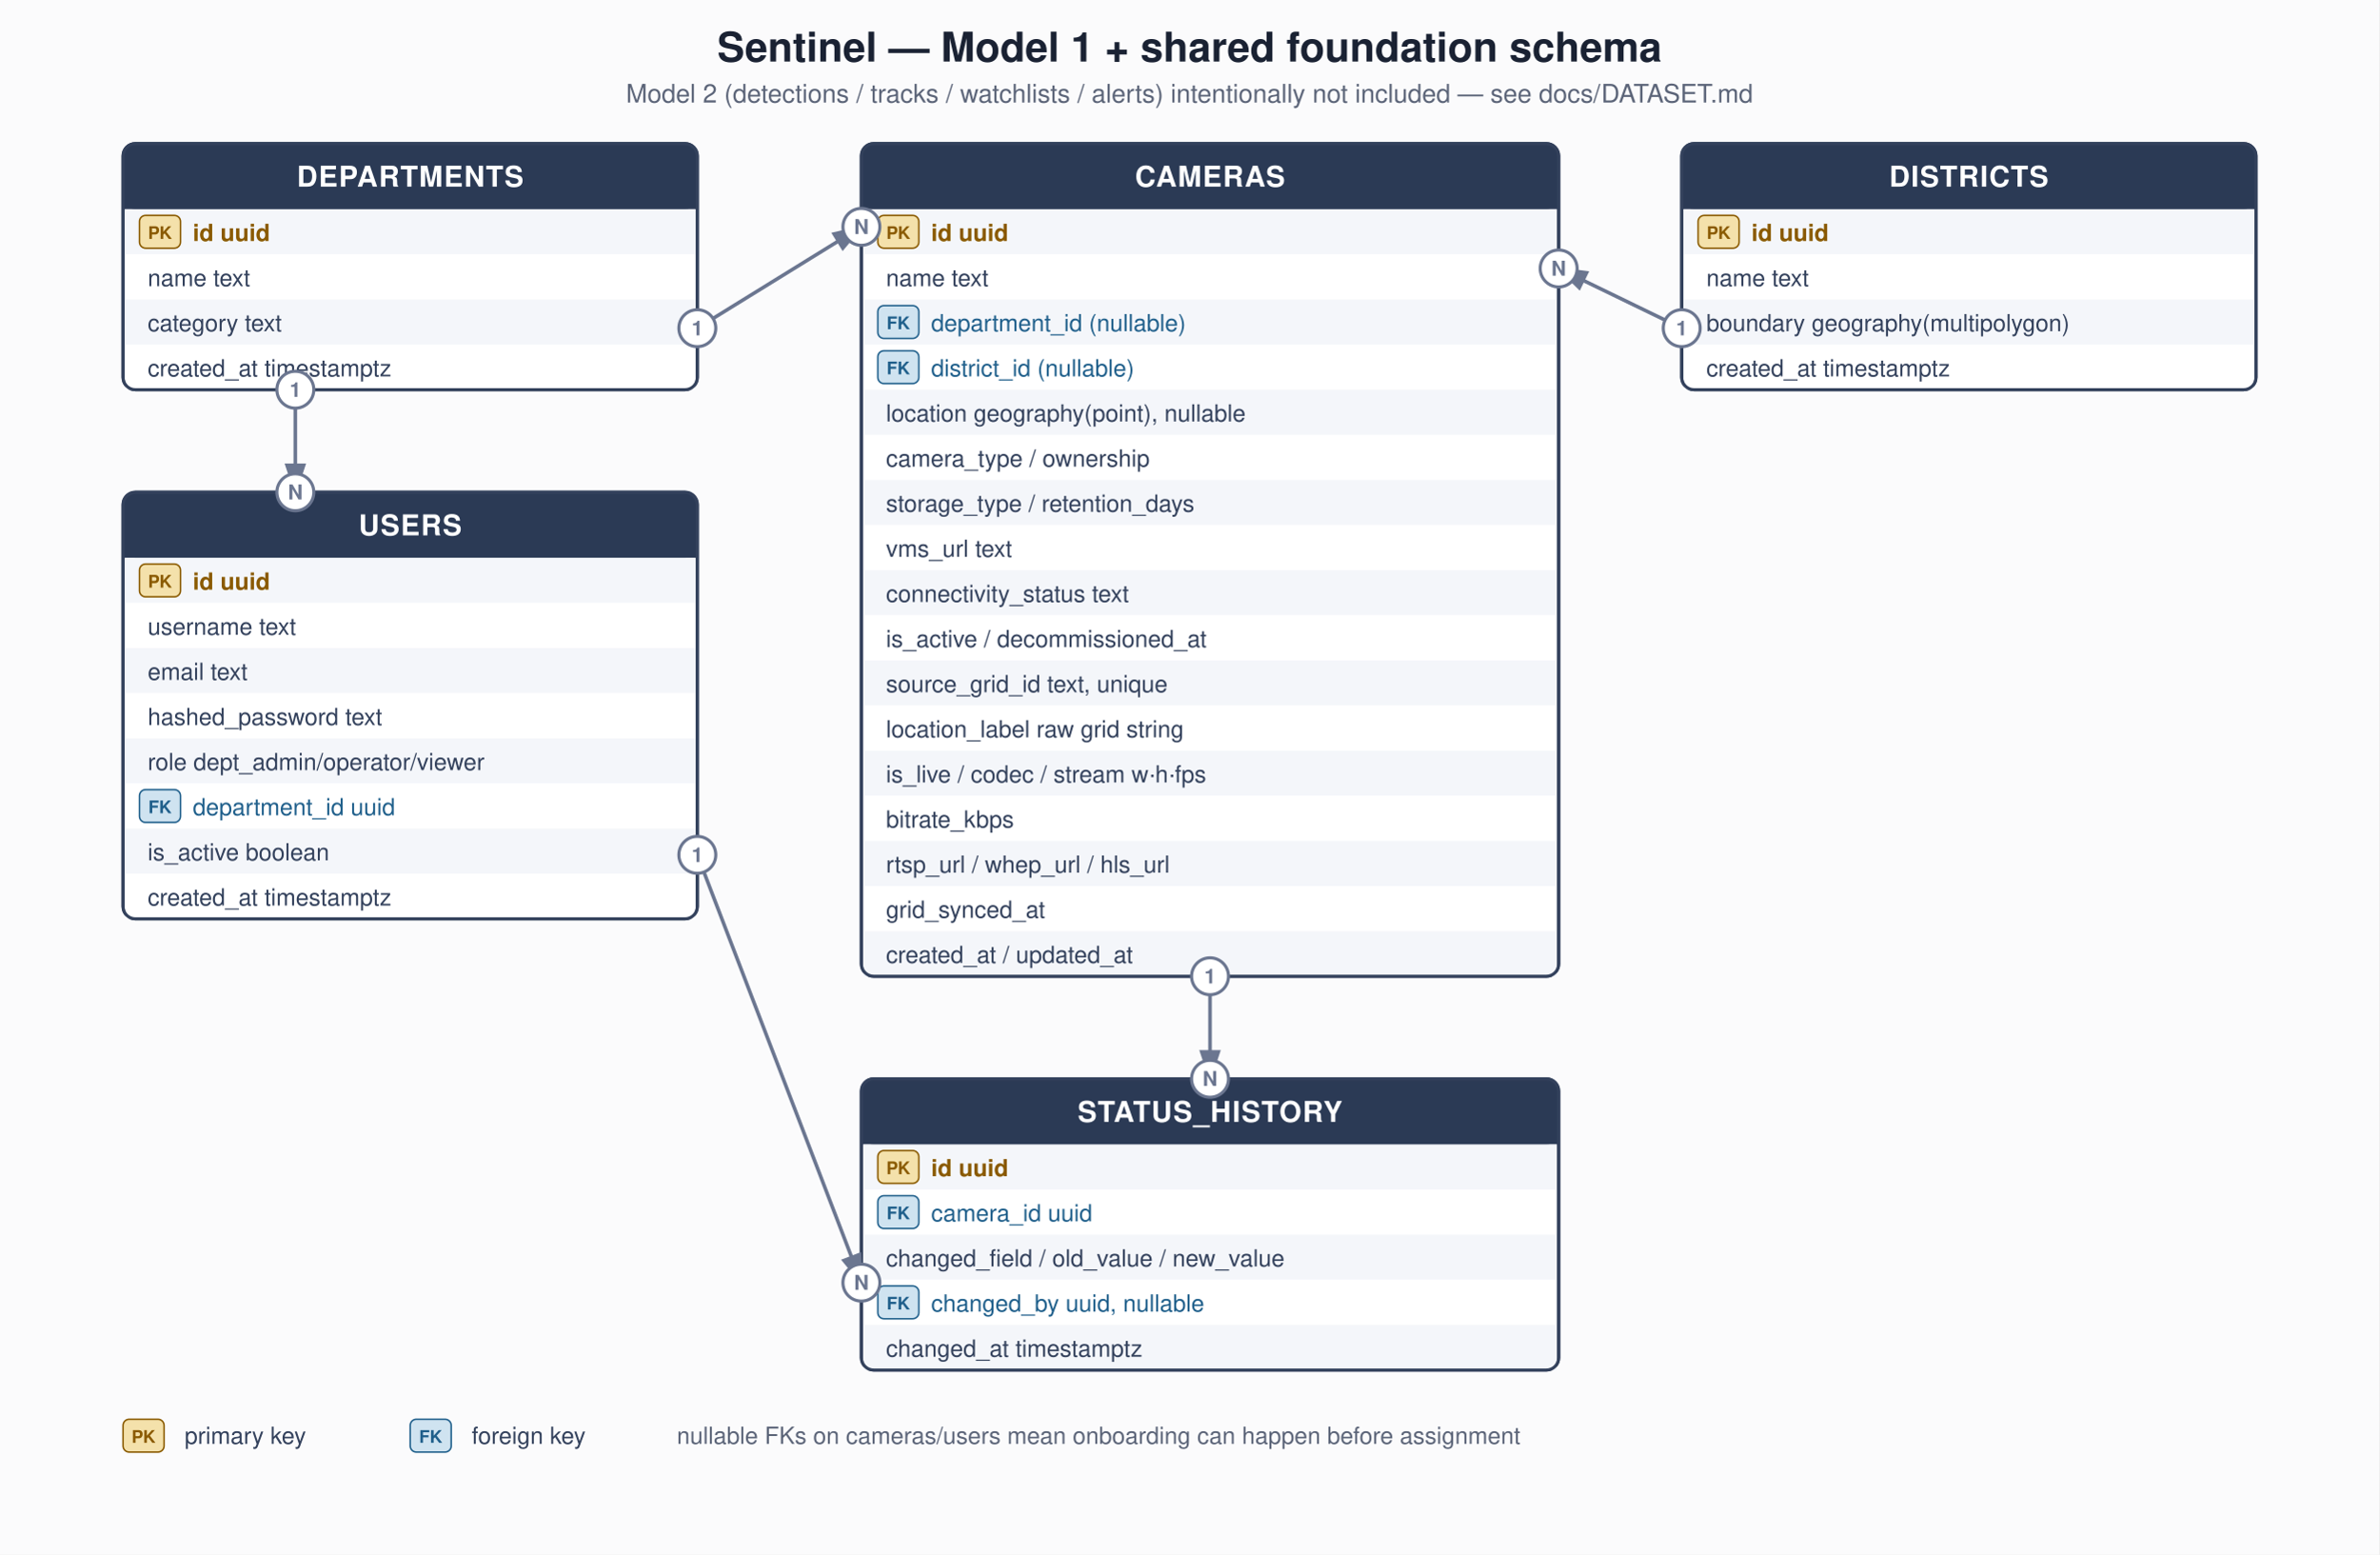
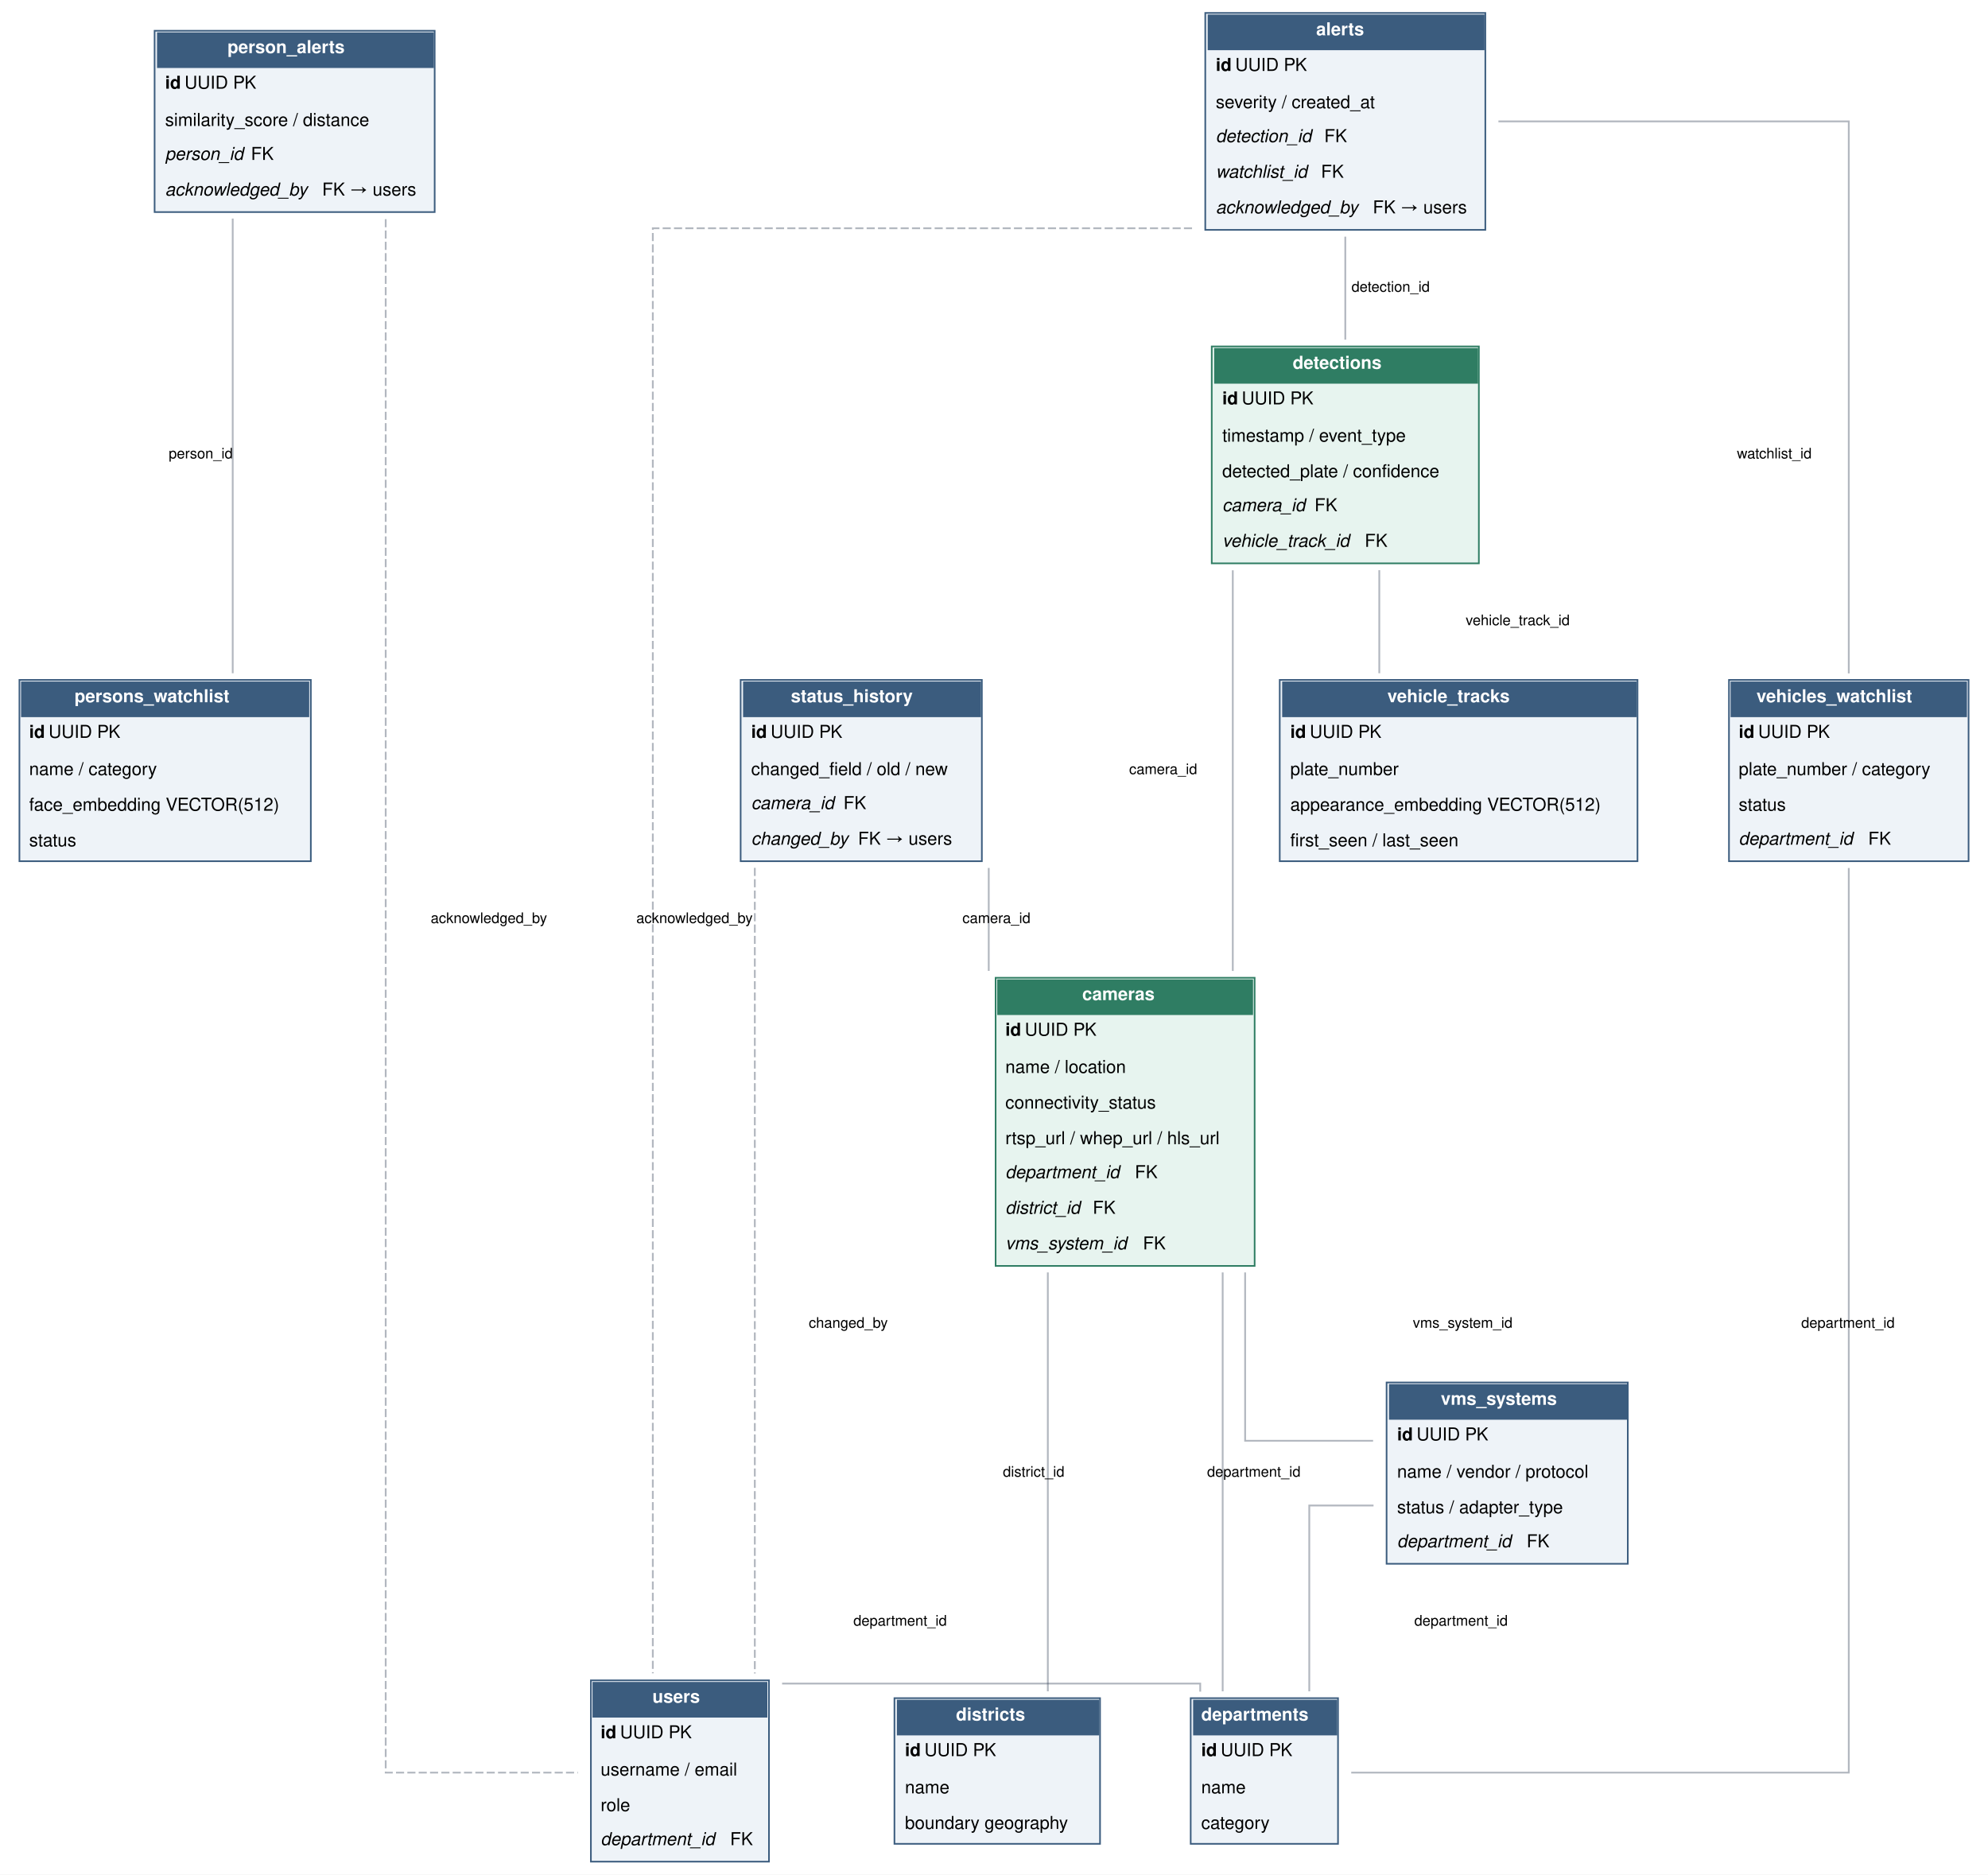
- <svg xmlns="http://www.w3.org/2000/svg" viewBox="0 0 1160 758" font-family="Helvetica, Arial, sans-serif">
-   <rect x="0" y="0" width="1160" height="758" fill="#fbfbfc" />
-   <defs>
-     <marker id="arrow" markerWidth="10" markerHeight="10" refX="8" refY="3" orient="auto" markerUnits="strokeWidth">
-       <path d="M0,0 L0,6 L9,3 z" fill="#6b7690" />
-     </marker>
-   </defs>
-   <text x="580.0" y="30" text-anchor="middle" font-size="20" font-weight="700" fill="#1a2233">Sentinel — Model 1 + shared foundation schema</text>
-   <text x="580.0" y="50" text-anchor="middle" font-size="12.5" fill="#5b6478">Model 2 (detections / tracks / watchlists / alerts) intentionally not included — see docs/DATASET.md</text>
-   <g>
-     <rect x="60" y="70" width="280" height="120" rx="6" fill="#ffffff" stroke="#33415c" stroke-width="1.5" />
-     <rect x="60" y="70" width="280" height="32" rx="6" fill="#2b3a55" />
-     <rect x="60" y="94" width="280" height="8" fill="#2b3a55" />
-     <text x="200.0" y="91.0" text-anchor="middle" font-family="Helvetica, Arial, sans-serif" font-size="14" font-weight="700" fill="#ffffff" letter-spacing="0.5">DEPARTMENTS</text>
-     <rect x="61" y="102" width="278" height="22" fill="#f4f6fa" />
-     <rect x="68" y="105" width="20" height="16" rx="3" fill="#f4e1ab" stroke="#8a5a00" stroke-width="0.75" />
-     <text x="78" y="116.5" text-anchor="middle" font-family="Helvetica, Arial, sans-serif" font-size="8.5" font-weight="700" fill="#8a5a00">PK</text>
-     <text x="94" y="117.5" font-family="Helvetica, Arial, sans-serif" font-size="11.5" font-weight="700" fill="#8a5a00">id  uuid</text>
-     <rect x="61" y="124" width="278" height="22" fill="#ffffff" />
-     <text x="72" y="139.5" font-family="Helvetica, Arial, sans-serif" font-size="11.5" font-weight="400" fill="#33415c">name  text</text>
-     <rect x="61" y="146" width="278" height="22" fill="#f4f6fa" />
-     <text x="72" y="161.5" font-family="Helvetica, Arial, sans-serif" font-size="11.5" font-weight="400" fill="#33415c">category  text</text>
-     <rect x="61" y="168" width="278" height="22" fill="#ffffff" />
-     <text x="72" y="183.5" font-family="Helvetica, Arial, sans-serif" font-size="11.5" font-weight="400" fill="#33415c">created_at  timestamptz</text>
-     <rect x="60" y="70" width="280" height="120" rx="6" fill="none" stroke="#33415c" stroke-width="1.5" />
+ <svg xmlns="http://www.w3.org/2000/svg" width="1228pt" height="1158pt" viewBox="0.00 0.00 1228.00 1158.00">
+   <g id="graph0" class="graph" transform="scale(1 1) rotate(0) translate(4 1154)">
+     <polygon fill="white" stroke="transparent" points="-4,4 -4,-1154 1224,-1154 1224,4 -4,4" />
+     <g id="node1" class="node">
+       <polygon fill="#eef3f8" stroke="transparent" points="731.5,-15 731.5,-105 822.5,-105 822.5,-15 731.5,-15" />
+       <polygon fill="#3b5c7e" stroke="transparent" points="733,-82 733,-104 822,-104 822,-82 733,-82" />
+       <text text-anchor="start" x="738" y="-91.2" font-family="Helvetica,sans-Serif" font-weight="bold" font-size="11.00" fill="white">departments</text>
+       <text text-anchor="start" x="738" y="-69.2" font-family="Helvetica,sans-Serif" font-weight="bold" font-size="11.00">id</text>
+       <text text-anchor="start" x="750" y="-69.2" font-family="Helvetica,sans-Serif" font-size="11.00"> UUID PK</text>
+       <text text-anchor="start" x="738" y="-46.2" font-family="Helvetica,sans-Serif" font-size="11.00">name</text>
+       <text text-anchor="start" x="738" y="-24.2" font-family="Helvetica,sans-Serif" font-size="11.00">category</text>
+       <polygon fill="none" stroke="#3b5c7e" points="731.5,-15 731.5,-105 822.5,-105 822.5,-15 731.5,-15" />
+     </g>
+     <g id="node2" class="node">
+       <polygon fill="#eef3f8" stroke="transparent" points="548.5,-15 548.5,-105 675.5,-105 675.5,-15 548.5,-15" />
+       <polygon fill="#3b5c7e" stroke="transparent" points="550,-82 550,-104 675,-104 675,-82 550,-82" />
+       <text text-anchor="start" x="586.5" y="-91.2" font-family="Helvetica,sans-Serif" font-weight="bold" font-size="11.00" fill="white">districts</text>
+       <text text-anchor="start" x="555" y="-69.2" font-family="Helvetica,sans-Serif" font-weight="bold" font-size="11.00">id</text>
+       <text text-anchor="start" x="567" y="-69.2" font-family="Helvetica,sans-Serif" font-size="11.00"> UUID PK</text>
+       <text text-anchor="start" x="555" y="-46.2" font-family="Helvetica,sans-Serif" font-size="11.00">name</text>
+       <text text-anchor="start" x="555" y="-24.2" font-family="Helvetica,sans-Serif" font-size="11.00">boundary geography</text>
+       <polygon fill="none" stroke="#3b5c7e" points="548.5,-15 548.5,-105 675.5,-105 675.5,-15 548.5,-15" />
+     </g>
+     <g id="node3" class="node">
+       <polygon fill="#eef3f8" stroke="transparent" points="361,-4 361,-116 471,-116 471,-4 361,-4" />
+       <polygon fill="#3b5c7e" stroke="transparent" points="362,-93 362,-115 470,-115 470,-93 362,-93" />
+       <text text-anchor="start" x="399" y="-102.2" font-family="Helvetica,sans-Serif" font-weight="bold" font-size="11.00" fill="white">users</text>
+       <text text-anchor="start" x="367" y="-80.2" font-family="Helvetica,sans-Serif" font-weight="bold" font-size="11.00">id</text>
+       <text text-anchor="start" x="379" y="-80.2" font-family="Helvetica,sans-Serif" font-size="11.00"> UUID PK</text>
+       <text text-anchor="start" x="367" y="-57.2" font-family="Helvetica,sans-Serif" font-size="11.00">username / email</text>
+       <text text-anchor="start" x="367" y="-35.2" font-family="Helvetica,sans-Serif" font-size="11.00">role</text>
+       <text text-anchor="start" x="367" y="-14.2" font-family="Helvetica,sans-Serif" font-style="italic" font-size="11.00">department_id</text>
+       <text text-anchor="start" x="447" y="-14.2" font-family="Helvetica,sans-Serif" font-size="11.00"> FK</text>
+       <polygon fill="none" stroke="#3b5c7e" points="361,-4 361,-116 471,-116 471,-4 361,-4" />
+     </g>
+     <g id="edge1" class="edge">
+       <path fill="none" stroke="#334155" stroke-width="1.1" stroke-opacity="0.376" d="M479.11,-114C572.7,-114 737.38,-114 737.38,-114 737.38,-114 737.38,-112.1 737.38,-109.02" />
+       <text text-anchor="middle" x="552" y="-149.8" font-family="Helvetica,sans-Serif" font-size="9.00">department_id</text>
+     </g>
+     <g id="node4" class="node">
+       <polygon fill="#eef3f8" stroke="transparent" points="852.5,-188 852.5,-300 1001.5,-300 1001.5,-188 852.5,-188" />
+       <polygon fill="#3b5c7e" stroke="transparent" points="854,-277 854,-299 1001,-299 1001,-277 854,-277" />
+       <text text-anchor="start" x="886" y="-286.2" font-family="Helvetica,sans-Serif" font-weight="bold" font-size="11.00" fill="white">vms_systems</text>
+       <text text-anchor="start" x="859" y="-264.2" font-family="Helvetica,sans-Serif" font-weight="bold" font-size="11.00">id</text>
+       <text text-anchor="start" x="871" y="-264.2" font-family="Helvetica,sans-Serif" font-size="11.00"> UUID PK</text>
+       <text text-anchor="start" x="859" y="-241.2" font-family="Helvetica,sans-Serif" font-size="11.00">name / vendor / protocol</text>
+       <text text-anchor="start" x="859" y="-219.2" font-family="Helvetica,sans-Serif" font-size="11.00">status / adapter_type</text>
+       <text text-anchor="start" x="859" y="-198.2" font-family="Helvetica,sans-Serif" font-style="italic" font-size="11.00">department_id</text>
+       <text text-anchor="start" x="939" y="-198.2" font-family="Helvetica,sans-Serif" font-size="11.00"> FK</text>
+       <polygon fill="none" stroke="#3b5c7e" points="852.5,-188 852.5,-300 1001.5,-300 1001.5,-188 852.5,-188" />
+     </g>
+     <g id="edge2" class="edge">
+       <path fill="none" stroke="#334155" stroke-width="1.1" stroke-opacity="0.376" d="M844.44,-224C822.48,-224 804.75,-224 804.75,-224 804.75,-224 804.75,-157.51 804.75,-109.21" />
+       <text text-anchor="middle" x="898.5" y="-149.8" font-family="Helvetica,sans-Serif" font-size="9.00">department_id</text>
+     </g>
+     <g id="node5" class="node">
+       <polygon fill="#e7f4ef" stroke="transparent" points="611,-372 611,-550 771,-550 771,-372 611,-372" />
+       <polygon fill="#2f7d63" stroke="transparent" points="612,-527 612,-549 770,-549 770,-527 612,-527" />
+       <text text-anchor="start" x="664.5" y="-536.2" font-family="Helvetica,sans-Serif" font-weight="bold" font-size="11.00" fill="white">cameras</text>
+       <text text-anchor="start" x="617" y="-514.2" font-family="Helvetica,sans-Serif" font-weight="bold" font-size="11.00">id</text>
+       <text text-anchor="start" x="629" y="-514.2" font-family="Helvetica,sans-Serif" font-size="11.00"> UUID PK</text>
+       <text text-anchor="start" x="617" y="-491.2" font-family="Helvetica,sans-Serif" font-size="11.00">name / location</text>
+       <text text-anchor="start" x="617" y="-469.2" font-family="Helvetica,sans-Serif" font-size="11.00">connectivity_status</text>
+       <text text-anchor="start" x="617" y="-447.2" font-family="Helvetica,sans-Serif" font-size="11.00">rtsp_url / whep_url / hls_url</text>
+       <text text-anchor="start" x="617" y="-426.2" font-family="Helvetica,sans-Serif" font-style="italic" font-size="11.00">department_id</text>
+       <text text-anchor="start" x="697" y="-426.2" font-family="Helvetica,sans-Serif" font-size="11.00"> FK</text>
+       <text text-anchor="start" x="617" y="-404.2" font-family="Helvetica,sans-Serif" font-style="italic" font-size="11.00">district_id</text>
+       <text text-anchor="start" x="671" y="-404.2" font-family="Helvetica,sans-Serif" font-size="11.00"> FK</text>
+       <text text-anchor="start" x="617" y="-382.2" font-family="Helvetica,sans-Serif" font-style="italic" font-size="11.00">vms_system_id</text>
+       <text text-anchor="start" x="702" y="-382.2" font-family="Helvetica,sans-Serif" font-size="11.00"> FK</text>
+       <polygon fill="none" stroke="#2f7d63" points="611,-372 611,-550 771,-550 771,-372 611,-372" />
+     </g>
+     <g id="edge3" class="edge">
+       <path fill="none" stroke="#334155" stroke-width="1.1" stroke-opacity="0.376" d="M751.25,-367.99C751.25,-287.25 751.25,-173.48 751.25,-109.22" />
+       <text text-anchor="middle" x="770.5" y="-241.8" font-family="Helvetica,sans-Serif" font-size="9.00">department_id</text>
+     </g>
+     <g id="edge4" class="edge">
+       <path fill="none" stroke="#334155" stroke-width="1.1" stroke-opacity="0.376" d="M643.25,-367.99C643.25,-287.25 643.25,-173.48 643.25,-109.22" />
+       <text text-anchor="middle" x="634.5" y="-241.8" font-family="Helvetica,sans-Serif" font-size="9.00">district_id</text>
+     </g>
+     <g id="edge5" class="edge">
+       <path fill="none" stroke="#334155" stroke-width="1.1" stroke-opacity="0.376" d="M765.12,-367.98C765.12,-316.97 765.12,-264 765.12,-264 765.12,-264 804.34,-264 844.17,-264" />
+       <text text-anchor="middle" x="899.5" y="-333.8" font-family="Helvetica,sans-Serif" font-size="9.00">vms_system_id</text>
+     </g>
+     <g id="node6" class="node">
+       <polygon fill="#eef3f8" stroke="transparent" points="453.5,-622 453.5,-734 602.5,-734 602.5,-622 453.5,-622" />
+       <polygon fill="#3b5c7e" stroke="transparent" points="455,-711 455,-733 602,-733 602,-711 455,-711" />
+       <text text-anchor="start" x="484.5" y="-720.2" font-family="Helvetica,sans-Serif" font-weight="bold" font-size="11.00" fill="white">status_history</text>
+       <text text-anchor="start" x="460" y="-698.2" font-family="Helvetica,sans-Serif" font-weight="bold" font-size="11.00">id</text>
+       <text text-anchor="start" x="472" y="-698.2" font-family="Helvetica,sans-Serif" font-size="11.00"> UUID PK</text>
+       <text text-anchor="start" x="460" y="-675.2" font-family="Helvetica,sans-Serif" font-size="11.00">changed_field / old / new</text>
+       <text text-anchor="start" x="460" y="-654.2" font-family="Helvetica,sans-Serif" font-style="italic" font-size="11.00">camera_id</text>
+       <text text-anchor="start" x="517" y="-654.2" font-family="Helvetica,sans-Serif" font-size="11.00"> FK</text>
+       <text text-anchor="start" x="460" y="-632.2" font-family="Helvetica,sans-Serif" font-style="italic" font-size="11.00">changed_by</text>
+       <text text-anchor="start" x="526" y="-632.2" font-family="Helvetica,sans-Serif" font-size="11.00"> FK → users</text>
+       <polygon fill="none" stroke="#3b5c7e" points="453.5,-622 453.5,-734 602.5,-734 602.5,-622 453.5,-622" />
+     </g>
+     <g id="edge7" class="edge">
+       <path fill="none" stroke="#334155" stroke-width="1.1" stroke-dasharray="5,2" stroke-opacity="0.376" d="M462.25,-617.9C462.25,-499.76 462.25,-238.49 462.25,-120.24" />
+       <text text-anchor="middle" x="520" y="-333.8" font-family="Helvetica,sans-Serif" font-size="9.00">changed_by</text>
+     </g>
+     <g id="edge6" class="edge">
+       <path fill="none" stroke="#334155" stroke-width="1.1" stroke-opacity="0.376" d="M606.75,-617.84C606.75,-598.15 606.75,-575.79 606.75,-554.24" />
+       <text text-anchor="middle" x="611.5" y="-583.8" font-family="Helvetica,sans-Serif" font-size="9.00">camera_id</text>
+     </g>
+     <g id="node7" class="node">
+       <polygon fill="#eef3f8" stroke="transparent" points="1064,-622 1064,-734 1212,-734 1212,-622 1064,-622" />
+       <polygon fill="#3b5c7e" stroke="transparent" points="1065,-711 1065,-733 1211,-733 1211,-711 1065,-711" />
+       <text text-anchor="start" x="1081" y="-720.2" font-family="Helvetica,sans-Serif" font-weight="bold" font-size="11.00" fill="white">vehicles_watchlist</text>
+       <text text-anchor="start" x="1070" y="-698.2" font-family="Helvetica,sans-Serif" font-weight="bold" font-size="11.00">id</text>
+       <text text-anchor="start" x="1082" y="-698.2" font-family="Helvetica,sans-Serif" font-size="11.00"> UUID PK</text>
+       <text text-anchor="start" x="1070" y="-675.2" font-family="Helvetica,sans-Serif" font-size="11.00">plate_number / category</text>
+       <text text-anchor="start" x="1070" y="-653.2" font-family="Helvetica,sans-Serif" font-size="11.00">status</text>
+       <text text-anchor="start" x="1070" y="-632.2" font-family="Helvetica,sans-Serif" font-style="italic" font-size="11.00">department_id</text>
+       <text text-anchor="start" x="1150" y="-632.2" font-family="Helvetica,sans-Serif" font-size="11.00"> FK</text>
+       <polygon fill="none" stroke="#3b5c7e" points="1064,-622 1064,-734 1212,-734 1212,-622 1064,-622" />
+     </g>
+     <g id="edge8" class="edge">
+       <path fill="none" stroke="#334155" stroke-width="1.1" stroke-opacity="0.376" d="M1138,-617.8C1138,-462.25 1138,-59 1138,-59 1138,-59 931.22,-59 830.66,-59" />
+       <text text-anchor="middle" x="1137.5" y="-333.8" font-family="Helvetica,sans-Serif" font-size="9.00">department_id</text>
+     </g>
+     <g id="node8" class="node">
+       <polygon fill="#eef3f8" stroke="transparent" points="8,-622 8,-734 188,-734 188,-622 8,-622" />
+       <polygon fill="#3b5c7e" stroke="transparent" points="9,-711 9,-733 187,-733 187,-711 9,-711" />
+       <text text-anchor="start" x="42" y="-720.2" font-family="Helvetica,sans-Serif" font-weight="bold" font-size="11.00" fill="white">persons_watchlist</text>
+       <text text-anchor="start" x="14" y="-698.2" font-family="Helvetica,sans-Serif" font-weight="bold" font-size="11.00">id</text>
+       <text text-anchor="start" x="26" y="-698.2" font-family="Helvetica,sans-Serif" font-size="11.00"> UUID PK</text>
+       <text text-anchor="start" x="14" y="-675.2" font-family="Helvetica,sans-Serif" font-size="11.00">name / category</text>
+       <text text-anchor="start" x="14" y="-653.2" font-family="Helvetica,sans-Serif" font-size="11.00">face_embedding VECTOR(512)</text>
+       <text text-anchor="start" x="14" y="-631.2" font-family="Helvetica,sans-Serif" font-size="11.00">status</text>
+       <polygon fill="none" stroke="#3b5c7e" points="8,-622 8,-734 188,-734 188,-622 8,-622" />
+     </g>
+     <g id="node9" class="node">
+       <polygon fill="#eef3f8" stroke="transparent" points="786.5,-622 786.5,-734 1007.5,-734 1007.5,-622 786.5,-622" />
+       <polygon fill="#3b5c7e" stroke="transparent" points="788,-711 788,-733 1007,-733 1007,-711 788,-711" />
+       <text text-anchor="start" x="853" y="-720.2" font-family="Helvetica,sans-Serif" font-weight="bold" font-size="11.00" fill="white">vehicle_tracks</text>
+       <text text-anchor="start" x="793" y="-698.2" font-family="Helvetica,sans-Serif" font-weight="bold" font-size="11.00">id</text>
+       <text text-anchor="start" x="805" y="-698.2" font-family="Helvetica,sans-Serif" font-size="11.00"> UUID PK</text>
+       <text text-anchor="start" x="793" y="-675.2" font-family="Helvetica,sans-Serif" font-size="11.00">plate_number</text>
+       <text text-anchor="start" x="793" y="-653.2" font-family="Helvetica,sans-Serif" font-size="11.00">appearance_embedding VECTOR(512)</text>
+       <text text-anchor="start" x="793" y="-631.2" font-family="Helvetica,sans-Serif" font-size="11.00">first_seen / last_seen</text>
+       <polygon fill="none" stroke="#3b5c7e" points="786.5,-622 786.5,-734 1007.5,-734 1007.5,-622 786.5,-622" />
+     </g>
+     <g id="node10" class="node">
+       <polygon fill="#e7f4ef" stroke="transparent" points="744.5,-806 744.5,-940 909.5,-940 909.5,-806 744.5,-806" />
+       <polygon fill="#2f7d63" stroke="transparent" points="746,-917 746,-939 909,-939 909,-917 746,-917" />
+       <text text-anchor="start" x="794.5" y="-926.2" font-family="Helvetica,sans-Serif" font-weight="bold" font-size="11.00" fill="white">detections</text>
+       <text text-anchor="start" x="751" y="-904.2" font-family="Helvetica,sans-Serif" font-weight="bold" font-size="11.00">id</text>
+       <text text-anchor="start" x="763" y="-904.2" font-family="Helvetica,sans-Serif" font-size="11.00"> UUID PK</text>
+       <text text-anchor="start" x="751" y="-881.2" font-family="Helvetica,sans-Serif" font-size="11.00">timestamp / event_type</text>
+       <text text-anchor="start" x="751" y="-859.2" font-family="Helvetica,sans-Serif" font-size="11.00">detected_plate / confidence</text>
+       <text text-anchor="start" x="751" y="-838.2" font-family="Helvetica,sans-Serif" font-style="italic" font-size="11.00">camera_id</text>
+       <text text-anchor="start" x="808" y="-838.2" font-family="Helvetica,sans-Serif" font-size="11.00"> FK</text>
+       <text text-anchor="start" x="751" y="-816.2" font-family="Helvetica,sans-Serif" font-style="italic" font-size="11.00">vehicle_track_id</text>
+       <text text-anchor="start" x="839" y="-816.2" font-family="Helvetica,sans-Serif" font-size="11.00"> FK</text>
+       <polygon fill="none" stroke="#2f7d63" points="744.5,-806 744.5,-940 909.5,-940 909.5,-806 744.5,-806" />
+     </g>
+     <g id="edge9" class="edge">
+       <path fill="none" stroke="#334155" stroke-width="1.1" stroke-opacity="0.376" d="M757.5,-801.71C757.5,-733.19 757.5,-629.26 757.5,-554.21" />
+       <text text-anchor="middle" x="714.5" y="-675.8" font-family="Helvetica,sans-Serif" font-size="9.00">camera_id</text>
+     </g>
+     <g id="edge10" class="edge">
+       <path fill="none" stroke="#334155" stroke-width="1.1" stroke-opacity="0.376" d="M848,-801.77C848,-780.88 848,-758.26 848,-738.13" />
+       <text text-anchor="middle" x="933.5" y="-767.8" font-family="Helvetica,sans-Serif" font-size="9.00">vehicle_track_id</text>
+     </g>
+     <g id="node11" class="node">
+       <polygon fill="#eef3f8" stroke="transparent" points="740.5,-1012 740.5,-1146 913.5,-1146 913.5,-1012 740.5,-1012" />
+       <polygon fill="#3b5c7e" stroke="transparent" points="742,-1123 742,-1145 913,-1145 913,-1123 742,-1123" />
+       <text text-anchor="start" x="809" y="-1132.2" font-family="Helvetica,sans-Serif" font-weight="bold" font-size="11.00" fill="white">alerts</text>
+       <text text-anchor="start" x="747" y="-1110.2" font-family="Helvetica,sans-Serif" font-weight="bold" font-size="11.00">id</text>
+       <text text-anchor="start" x="759" y="-1110.2" font-family="Helvetica,sans-Serif" font-size="11.00"> UUID PK</text>
+       <text text-anchor="start" x="747" y="-1087.2" font-family="Helvetica,sans-Serif" font-size="11.00">severity / created_at</text>
+       <text text-anchor="start" x="747" y="-1066.2" font-family="Helvetica,sans-Serif" font-style="italic" font-size="11.00">detection_id</text>
+       <text text-anchor="start" x="814" y="-1066.2" font-family="Helvetica,sans-Serif" font-size="11.00"> FK</text>
+       <text text-anchor="start" x="747" y="-1044.2" font-family="Helvetica,sans-Serif" font-style="italic" font-size="11.00">watchlist_id</text>
+       <text text-anchor="start" x="812" y="-1044.2" font-family="Helvetica,sans-Serif" font-size="11.00"> FK</text>
+       <text text-anchor="start" x="747" y="-1022.2" font-family="Helvetica,sans-Serif" font-style="italic" font-size="11.00">acknowledged_by</text>
+       <text text-anchor="start" x="844" y="-1022.2" font-family="Helvetica,sans-Serif" font-size="11.00"> FK → users</text>
+       <polygon fill="none" stroke="#3b5c7e" points="740.5,-1012 740.5,-1146 913.5,-1146 913.5,-1012 740.5,-1012" />
+     </g>
+     <g id="edge13" class="edge">
+       <path fill="none" stroke="#334155" stroke-width="1.1" stroke-dasharray="5,2" stroke-opacity="0.376" d="M732.33,-1013C606.34,-1013 399.25,-1013 399.25,-1013 399.25,-1013 399.25,-329.83 399.25,-120.34" />
+       <text text-anchor="middle" x="425" y="-583.8" font-family="Helvetica,sans-Serif" font-size="9.00">acknowledged_by</text>
+     </g>
+     <g id="edge12" class="edge">
+       <path fill="none" stroke="#334155" stroke-width="1.1" stroke-opacity="0.376" d="M921.58,-1079C1013.07,-1079 1138,-1079 1138,-1079 1138,-1079 1138,-849.9 1138,-738.03" />
+       <text text-anchor="middle" x="1092" y="-870.8" font-family="Helvetica,sans-Serif" font-size="9.00">watchlist_id</text>
+     </g>
+     <g id="edge11" class="edge">
+       <path fill="none" stroke="#334155" stroke-width="1.1" stroke-opacity="0.376" d="M827,-1007.82C827,-987.23 827,-964.77 827,-944.18" />
+       <text text-anchor="middle" x="855" y="-973.8" font-family="Helvetica,sans-Serif" font-size="9.00">detection_id</text>
+     </g>
+     <g id="node12" class="node">
+       <polygon fill="#eef3f8" stroke="transparent" points="91.5,-1023 91.5,-1135 264.5,-1135 264.5,-1023 91.5,-1023" />
+       <polygon fill="#3b5c7e" stroke="transparent" points="93,-1112 93,-1134 264,-1134 264,-1112 93,-1112" />
+       <text text-anchor="start" x="136.5" y="-1121.2" font-family="Helvetica,sans-Serif" font-weight="bold" font-size="11.00" fill="white">person_alerts</text>
+       <text text-anchor="start" x="98" y="-1099.2" font-family="Helvetica,sans-Serif" font-weight="bold" font-size="11.00">id</text>
+       <text text-anchor="start" x="110" y="-1099.2" font-family="Helvetica,sans-Serif" font-size="11.00"> UUID PK</text>
+       <text text-anchor="start" x="98" y="-1076.2" font-family="Helvetica,sans-Serif" font-size="11.00">similarity_score / distance</text>
+       <text text-anchor="start" x="98" y="-1055.2" font-family="Helvetica,sans-Serif" font-style="italic" font-size="11.00">person_id</text>
+       <text text-anchor="start" x="151" y="-1055.2" font-family="Helvetica,sans-Serif" font-size="11.00"> FK</text>
+       <text text-anchor="start" x="98" y="-1033.2" font-family="Helvetica,sans-Serif" font-style="italic" font-size="11.00">acknowledged_by</text>
+       <text text-anchor="start" x="195" y="-1033.2" font-family="Helvetica,sans-Serif" font-size="11.00"> FK → users</text>
+       <polygon fill="none" stroke="#3b5c7e" points="91.5,-1023 91.5,-1135 264.5,-1135 264.5,-1023 91.5,-1023" />
+     </g>
+     <g id="edge15" class="edge">
+       <path fill="none" stroke="#334155" stroke-width="1.1" stroke-dasharray="5,2" stroke-opacity="0.376" d="M234.25,-1018.63C234.25,-799.51 234.25,-59 234.25,-59 234.25,-59 300.45,-59 352.94,-59" />
+       <text text-anchor="middle" x="298" y="-583.8" font-family="Helvetica,sans-Serif" font-size="9.00">acknowledged_by</text>
+     </g>
+     <g id="edge14" class="edge">
+       <path fill="none" stroke="#334155" stroke-width="1.1" stroke-opacity="0.376" d="M139.75,-1018.97C139.75,-943.26 139.75,-813.86 139.75,-738.12" />
+       <text text-anchor="middle" x="120" y="-870.8" font-family="Helvetica,sans-Serif" font-size="9.00">person_id</text>
+     </g>
  </g>
-   <g>
-     <rect x="820" y="70" width="280" height="120" rx="6" fill="#ffffff" stroke="#33415c" stroke-width="1.5" />
-     <rect x="820" y="70" width="280" height="32" rx="6" fill="#2b3a55" />
-     <rect x="820" y="94" width="280" height="8" fill="#2b3a55" />
-     <text x="960.0" y="91.0" text-anchor="middle" font-family="Helvetica, Arial, sans-serif" font-size="14" font-weight="700" fill="#ffffff" letter-spacing="0.5">DISTRICTS</text>
-     <rect x="821" y="102" width="278" height="22" fill="#f4f6fa" />
-     <rect x="828" y="105" width="20" height="16" rx="3" fill="#f4e1ab" stroke="#8a5a00" stroke-width="0.75" />
-     <text x="838" y="116.5" text-anchor="middle" font-family="Helvetica, Arial, sans-serif" font-size="8.5" font-weight="700" fill="#8a5a00">PK</text>
-     <text x="854" y="117.5" font-family="Helvetica, Arial, sans-serif" font-size="11.5" font-weight="700" fill="#8a5a00">id  uuid</text>
-     <rect x="821" y="124" width="278" height="22" fill="#ffffff" />
-     <text x="832" y="139.5" font-family="Helvetica, Arial, sans-serif" font-size="11.5" font-weight="400" fill="#33415c">name  text</text>
-     <rect x="821" y="146" width="278" height="22" fill="#f4f6fa" />
-     <text x="832" y="161.5" font-family="Helvetica, Arial, sans-serif" font-size="11.5" font-weight="400" fill="#33415c">boundary  geography(multipolygon)</text>
-     <rect x="821" y="168" width="278" height="22" fill="#ffffff" />
-     <text x="832" y="183.5" font-family="Helvetica, Arial, sans-serif" font-size="11.5" font-weight="400" fill="#33415c">created_at  timestamptz</text>
-     <rect x="820" y="70" width="280" height="120" rx="6" fill="none" stroke="#33415c" stroke-width="1.5" />
-   </g>
-   <g>
-     <rect x="60" y="240" width="280" height="208" rx="6" fill="#ffffff" stroke="#33415c" stroke-width="1.5" />
-     <rect x="60" y="240" width="280" height="32" rx="6" fill="#2b3a55" />
-     <rect x="60" y="264" width="280" height="8" fill="#2b3a55" />
-     <text x="200.0" y="261.0" text-anchor="middle" font-family="Helvetica, Arial, sans-serif" font-size="14" font-weight="700" fill="#ffffff" letter-spacing="0.5">USERS</text>
-     <rect x="61" y="272" width="278" height="22" fill="#f4f6fa" />
-     <rect x="68" y="275" width="20" height="16" rx="3" fill="#f4e1ab" stroke="#8a5a00" stroke-width="0.75" />
-     <text x="78" y="286.5" text-anchor="middle" font-family="Helvetica, Arial, sans-serif" font-size="8.5" font-weight="700" fill="#8a5a00">PK</text>
-     <text x="94" y="287.5" font-family="Helvetica, Arial, sans-serif" font-size="11.5" font-weight="700" fill="#8a5a00">id  uuid</text>
-     <rect x="61" y="294" width="278" height="22" fill="#ffffff" />
-     <text x="72" y="309.5" font-family="Helvetica, Arial, sans-serif" font-size="11.5" font-weight="400" fill="#33415c">username  text</text>
-     <rect x="61" y="316" width="278" height="22" fill="#f4f6fa" />
-     <text x="72" y="331.5" font-family="Helvetica, Arial, sans-serif" font-size="11.5" font-weight="400" fill="#33415c">email  text</text>
-     <rect x="61" y="338" width="278" height="22" fill="#ffffff" />
-     <text x="72" y="353.5" font-family="Helvetica, Arial, sans-serif" font-size="11.5" font-weight="400" fill="#33415c">hashed_password  text</text>
-     <rect x="61" y="360" width="278" height="22" fill="#f4f6fa" />
-     <text x="72" y="375.5" font-family="Helvetica, Arial, sans-serif" font-size="11.5" font-weight="400" fill="#33415c">role  dept_admin/operator/viewer</text>
-     <rect x="61" y="382" width="278" height="22" fill="#ffffff" />
-     <rect x="68" y="385" width="20" height="16" rx="3" fill="#cfe3f0" stroke="#1f5f8b" stroke-width="0.75" />
-     <text x="78" y="396.5" text-anchor="middle" font-family="Helvetica, Arial, sans-serif" font-size="8.5" font-weight="700" fill="#1f5f8b">FK</text>
-     <text x="94" y="397.5" font-family="Helvetica, Arial, sans-serif" font-size="11.5" font-weight="400" fill="#1f5f8b">department_id  uuid</text>
-     <rect x="61" y="404" width="278" height="22" fill="#f4f6fa" />
-     <text x="72" y="419.5" font-family="Helvetica, Arial, sans-serif" font-size="11.5" font-weight="400" fill="#33415c">is_active  boolean</text>
-     <rect x="61" y="426" width="278" height="22" fill="#ffffff" />
-     <text x="72" y="441.5" font-family="Helvetica, Arial, sans-serif" font-size="11.5" font-weight="400" fill="#33415c">created_at  timestamptz</text>
-     <rect x="60" y="240" width="280" height="208" rx="6" fill="none" stroke="#33415c" stroke-width="1.5" />
-   </g>
-   <g>
-     <rect x="420" y="70" width="340" height="406" rx="6" fill="#ffffff" stroke="#33415c" stroke-width="1.5" />
-     <rect x="420" y="70" width="340" height="32" rx="6" fill="#2b3a55" />
-     <rect x="420" y="94" width="340" height="8" fill="#2b3a55" />
-     <text x="590.0" y="91.0" text-anchor="middle" font-family="Helvetica, Arial, sans-serif" font-size="14" font-weight="700" fill="#ffffff" letter-spacing="0.5">CAMERAS</text>
-     <rect x="421" y="102" width="338" height="22" fill="#f4f6fa" />
-     <rect x="428" y="105" width="20" height="16" rx="3" fill="#f4e1ab" stroke="#8a5a00" stroke-width="0.75" />
-     <text x="438" y="116.5" text-anchor="middle" font-family="Helvetica, Arial, sans-serif" font-size="8.5" font-weight="700" fill="#8a5a00">PK</text>
-     <text x="454" y="117.5" font-family="Helvetica, Arial, sans-serif" font-size="11.5" font-weight="700" fill="#8a5a00">id  uuid</text>
-     <rect x="421" y="124" width="338" height="22" fill="#ffffff" />
-     <text x="432" y="139.5" font-family="Helvetica, Arial, sans-serif" font-size="11.5" font-weight="400" fill="#33415c">name  text</text>
-     <rect x="421" y="146" width="338" height="22" fill="#f4f6fa" />
-     <rect x="428" y="149" width="20" height="16" rx="3" fill="#cfe3f0" stroke="#1f5f8b" stroke-width="0.75" />
-     <text x="438" y="160.5" text-anchor="middle" font-family="Helvetica, Arial, sans-serif" font-size="8.5" font-weight="700" fill="#1f5f8b">FK</text>
-     <text x="454" y="161.5" font-family="Helvetica, Arial, sans-serif" font-size="11.5" font-weight="400" fill="#1f5f8b">department_id  (nullable)</text>
-     <rect x="421" y="168" width="338" height="22" fill="#ffffff" />
-     <rect x="428" y="171" width="20" height="16" rx="3" fill="#cfe3f0" stroke="#1f5f8b" stroke-width="0.75" />
-     <text x="438" y="182.5" text-anchor="middle" font-family="Helvetica, Arial, sans-serif" font-size="8.5" font-weight="700" fill="#1f5f8b">FK</text>
-     <text x="454" y="183.5" font-family="Helvetica, Arial, sans-serif" font-size="11.5" font-weight="400" fill="#1f5f8b">district_id  (nullable)</text>
-     <rect x="421" y="190" width="338" height="22" fill="#f4f6fa" />
-     <text x="432" y="205.5" font-family="Helvetica, Arial, sans-serif" font-size="11.5" font-weight="400" fill="#33415c">location  geography(point), nullable</text>
-     <rect x="421" y="212" width="338" height="22" fill="#ffffff" />
-     <text x="432" y="227.5" font-family="Helvetica, Arial, sans-serif" font-size="11.5" font-weight="400" fill="#33415c">camera_type / ownership</text>
-     <rect x="421" y="234" width="338" height="22" fill="#f4f6fa" />
-     <text x="432" y="249.5" font-family="Helvetica, Arial, sans-serif" font-size="11.5" font-weight="400" fill="#33415c">storage_type / retention_days</text>
-     <rect x="421" y="256" width="338" height="22" fill="#ffffff" />
-     <text x="432" y="271.5" font-family="Helvetica, Arial, sans-serif" font-size="11.5" font-weight="400" fill="#33415c">vms_url  text</text>
-     <rect x="421" y="278" width="338" height="22" fill="#f4f6fa" />
-     <text x="432" y="293.5" font-family="Helvetica, Arial, sans-serif" font-size="11.5" font-weight="400" fill="#33415c">connectivity_status  text</text>
-     <rect x="421" y="300" width="338" height="22" fill="#ffffff" />
-     <text x="432" y="315.5" font-family="Helvetica, Arial, sans-serif" font-size="11.5" font-weight="400" fill="#33415c">is_active / decommissioned_at</text>
-     <rect x="421" y="322" width="338" height="22" fill="#f4f6fa" />
-     <text x="432" y="337.5" font-family="Helvetica, Arial, sans-serif" font-size="11.5" font-weight="400" fill="#33415c">source_grid_id  text, unique</text>
-     <rect x="421" y="344" width="338" height="22" fill="#ffffff" />
-     <text x="432" y="359.5" font-family="Helvetica, Arial, sans-serif" font-size="11.5" font-weight="400" fill="#33415c">location_label  raw grid string</text>
-     <rect x="421" y="366" width="338" height="22" fill="#f4f6fa" />
-     <text x="432" y="381.5" font-family="Helvetica, Arial, sans-serif" font-size="11.5" font-weight="400" fill="#33415c">is_live / codec / stream w·h·fps</text>
-     <rect x="421" y="388" width="338" height="22" fill="#ffffff" />
-     <text x="432" y="403.5" font-family="Helvetica, Arial, sans-serif" font-size="11.5" font-weight="400" fill="#33415c">bitrate_kbps</text>
-     <rect x="421" y="410" width="338" height="22" fill="#f4f6fa" />
-     <text x="432" y="425.5" font-family="Helvetica, Arial, sans-serif" font-size="11.5" font-weight="400" fill="#33415c">rtsp_url / whep_url / hls_url</text>
-     <rect x="421" y="432" width="338" height="22" fill="#ffffff" />
-     <text x="432" y="447.5" font-family="Helvetica, Arial, sans-serif" font-size="11.5" font-weight="400" fill="#33415c">grid_synced_at</text>
-     <rect x="421" y="454" width="338" height="22" fill="#f4f6fa" />
-     <text x="432" y="469.5" font-family="Helvetica, Arial, sans-serif" font-size="11.5" font-weight="400" fill="#33415c">created_at / updated_at</text>
-     <rect x="420" y="70" width="340" height="406" rx="6" fill="none" stroke="#33415c" stroke-width="1.5" />
-   </g>
-   <g>
-     <rect x="420" y="526" width="340" height="142" rx="6" fill="#ffffff" stroke="#33415c" stroke-width="1.5" />
-     <rect x="420" y="526" width="340" height="32" rx="6" fill="#2b3a55" />
-     <rect x="420" y="550" width="340" height="8" fill="#2b3a55" />
-     <text x="590.0" y="547.0" text-anchor="middle" font-family="Helvetica, Arial, sans-serif" font-size="14" font-weight="700" fill="#ffffff" letter-spacing="0.5">STATUS_HISTORY</text>
-     <rect x="421" y="558" width="338" height="22" fill="#f4f6fa" />
-     <rect x="428" y="561" width="20" height="16" rx="3" fill="#f4e1ab" stroke="#8a5a00" stroke-width="0.75" />
-     <text x="438" y="572.5" text-anchor="middle" font-family="Helvetica, Arial, sans-serif" font-size="8.5" font-weight="700" fill="#8a5a00">PK</text>
-     <text x="454" y="573.5" font-family="Helvetica, Arial, sans-serif" font-size="11.5" font-weight="700" fill="#8a5a00">id  uuid</text>
-     <rect x="421" y="580" width="338" height="22" fill="#ffffff" />
-     <rect x="428" y="583" width="20" height="16" rx="3" fill="#cfe3f0" stroke="#1f5f8b" stroke-width="0.75" />
-     <text x="438" y="594.5" text-anchor="middle" font-family="Helvetica, Arial, sans-serif" font-size="8.5" font-weight="700" fill="#1f5f8b">FK</text>
-     <text x="454" y="595.5" font-family="Helvetica, Arial, sans-serif" font-size="11.5" font-weight="400" fill="#1f5f8b">camera_id  uuid</text>
-     <rect x="421" y="602" width="338" height="22" fill="#f4f6fa" />
-     <text x="432" y="617.5" font-family="Helvetica, Arial, sans-serif" font-size="11.5" font-weight="400" fill="#33415c">changed_field / old_value / new_value</text>
-     <rect x="421" y="624" width="338" height="22" fill="#ffffff" />
-     <rect x="428" y="627" width="20" height="16" rx="3" fill="#cfe3f0" stroke="#1f5f8b" stroke-width="0.75" />
-     <text x="438" y="638.5" text-anchor="middle" font-family="Helvetica, Arial, sans-serif" font-size="8.5" font-weight="700" fill="#1f5f8b">FK</text>
-     <text x="454" y="639.5" font-family="Helvetica, Arial, sans-serif" font-size="11.5" font-weight="400" fill="#1f5f8b">changed_by  uuid, nullable</text>
-     <rect x="421" y="646" width="338" height="22" fill="#f4f6fa" />
-     <text x="432" y="661.5" font-family="Helvetica, Arial, sans-serif" font-size="11.5" font-weight="400" fill="#33415c">changed_at  timestamptz</text>
-     <rect x="420" y="526" width="340" height="142" rx="6" fill="none" stroke="#33415c" stroke-width="1.5" />
-   </g>
-   <line x1="144.0" y1="190" x2="144.0" y2="240" stroke="#6b7690" stroke-width="1.75" marker-end="url(#arrow)" />
-   <circle cx="144.0" cy="190" r="9" fill="#ffffff" stroke="#6b7690" stroke-width="1.5" />
-   <text x="144.0" y="193.5" text-anchor="middle" font-family="Helvetica, Arial, sans-serif" font-size="10" font-weight="700" fill="#6b7690">1</text>
-   <circle cx="144.0" cy="240" r="9" fill="#ffffff" stroke="#6b7690" stroke-width="1.5" />
-   <text x="144.0" y="243.5" text-anchor="middle" font-family="Helvetica, Arial, sans-serif" font-size="10" font-weight="700" fill="#6b7690">N</text>
-   <line x1="340" y1="160.0" x2="420" y2="110.6" stroke="#6b7690" stroke-width="1.75" marker-end="url(#arrow)" />
-   <circle cx="340" cy="160.0" r="9" fill="#ffffff" stroke="#6b7690" stroke-width="1.5" />
-   <text x="340" y="163.5" text-anchor="middle" font-family="Helvetica, Arial, sans-serif" font-size="10" font-weight="700" fill="#6b7690">1</text>
-   <circle cx="420" cy="110.6" r="9" fill="#ffffff" stroke="#6b7690" stroke-width="1.5" />
-   <text x="420" y="114.1" text-anchor="middle" font-family="Helvetica, Arial, sans-serif" font-size="10" font-weight="700" fill="#6b7690">N</text>
-   <line x1="820" y1="160.0" x2="760" y2="130.9" stroke="#6b7690" stroke-width="1.75" marker-end="url(#arrow)" />
-   <circle cx="820" cy="160.0" r="9" fill="#ffffff" stroke="#6b7690" stroke-width="1.5" />
-   <text x="820" y="163.5" text-anchor="middle" font-family="Helvetica, Arial, sans-serif" font-size="10" font-weight="700" fill="#6b7690">1</text>
-   <circle cx="760" cy="130.9" r="9" fill="#ffffff" stroke="#6b7690" stroke-width="1.5" />
-   <text x="760" y="134.4" text-anchor="middle" font-family="Helvetica, Arial, sans-serif" font-size="10" font-weight="700" fill="#6b7690">N</text>
-   <line x1="340" y1="416.8" x2="420" y2="625.4" stroke="#6b7690" stroke-width="1.75" marker-end="url(#arrow)" />
-   <circle cx="340" cy="416.8" r="9" fill="#ffffff" stroke="#6b7690" stroke-width="1.5" />
-   <text x="340" y="420.3" text-anchor="middle" font-family="Helvetica, Arial, sans-serif" font-size="10" font-weight="700" fill="#6b7690">1</text>
-   <circle cx="420" cy="625.4" r="9" fill="#ffffff" stroke="#6b7690" stroke-width="1.5" />
-   <text x="420" y="628.9" text-anchor="middle" font-family="Helvetica, Arial, sans-serif" font-size="10" font-weight="700" fill="#6b7690">N</text>
-   <line x1="590.0" y1="476" x2="590.0" y2="526" stroke="#6b7690" stroke-width="1.75" marker-end="url(#arrow)" />
-   <circle cx="590.0" cy="476" r="9" fill="#ffffff" stroke="#6b7690" stroke-width="1.5" />
-   <text x="590.0" y="479.5" text-anchor="middle" font-family="Helvetica, Arial, sans-serif" font-size="10" font-weight="700" fill="#6b7690">1</text>
-   <circle cx="590.0" cy="526" r="9" fill="#ffffff" stroke="#6b7690" stroke-width="1.5" />
-   <text x="590.0" y="529.5" text-anchor="middle" font-family="Helvetica, Arial, sans-serif" font-size="10" font-weight="700" fill="#6b7690">N</text>
-   <rect x="60" y="692" width="20" height="16" rx="3" fill="#f4e1ab" stroke="#8a5a00" stroke-width="0.75" />
-   <text x="70" y="703.5" text-anchor="middle" font-size="8.5" font-weight="700" fill="#8a5a00">PK</text>
-   <text x="90" y="704" font-size="11.5" fill="#33415c">primary key</text>
-   <rect x="200" y="692" width="20" height="16" rx="3" fill="#cfe3f0" stroke="#1f5f8b" stroke-width="0.75" />
-   <text x="210" y="703.5" text-anchor="middle" font-size="8.5" font-weight="700" fill="#1f5f8b">FK</text>
-   <text x="230" y="704" font-size="11.5" fill="#33415c">foreign key</text>
-   <text x="330" y="704" font-size="11.5" fill="#5b6478">nullable FKs on cameras/users mean onboarding can happen before assignment</text>
</svg>
